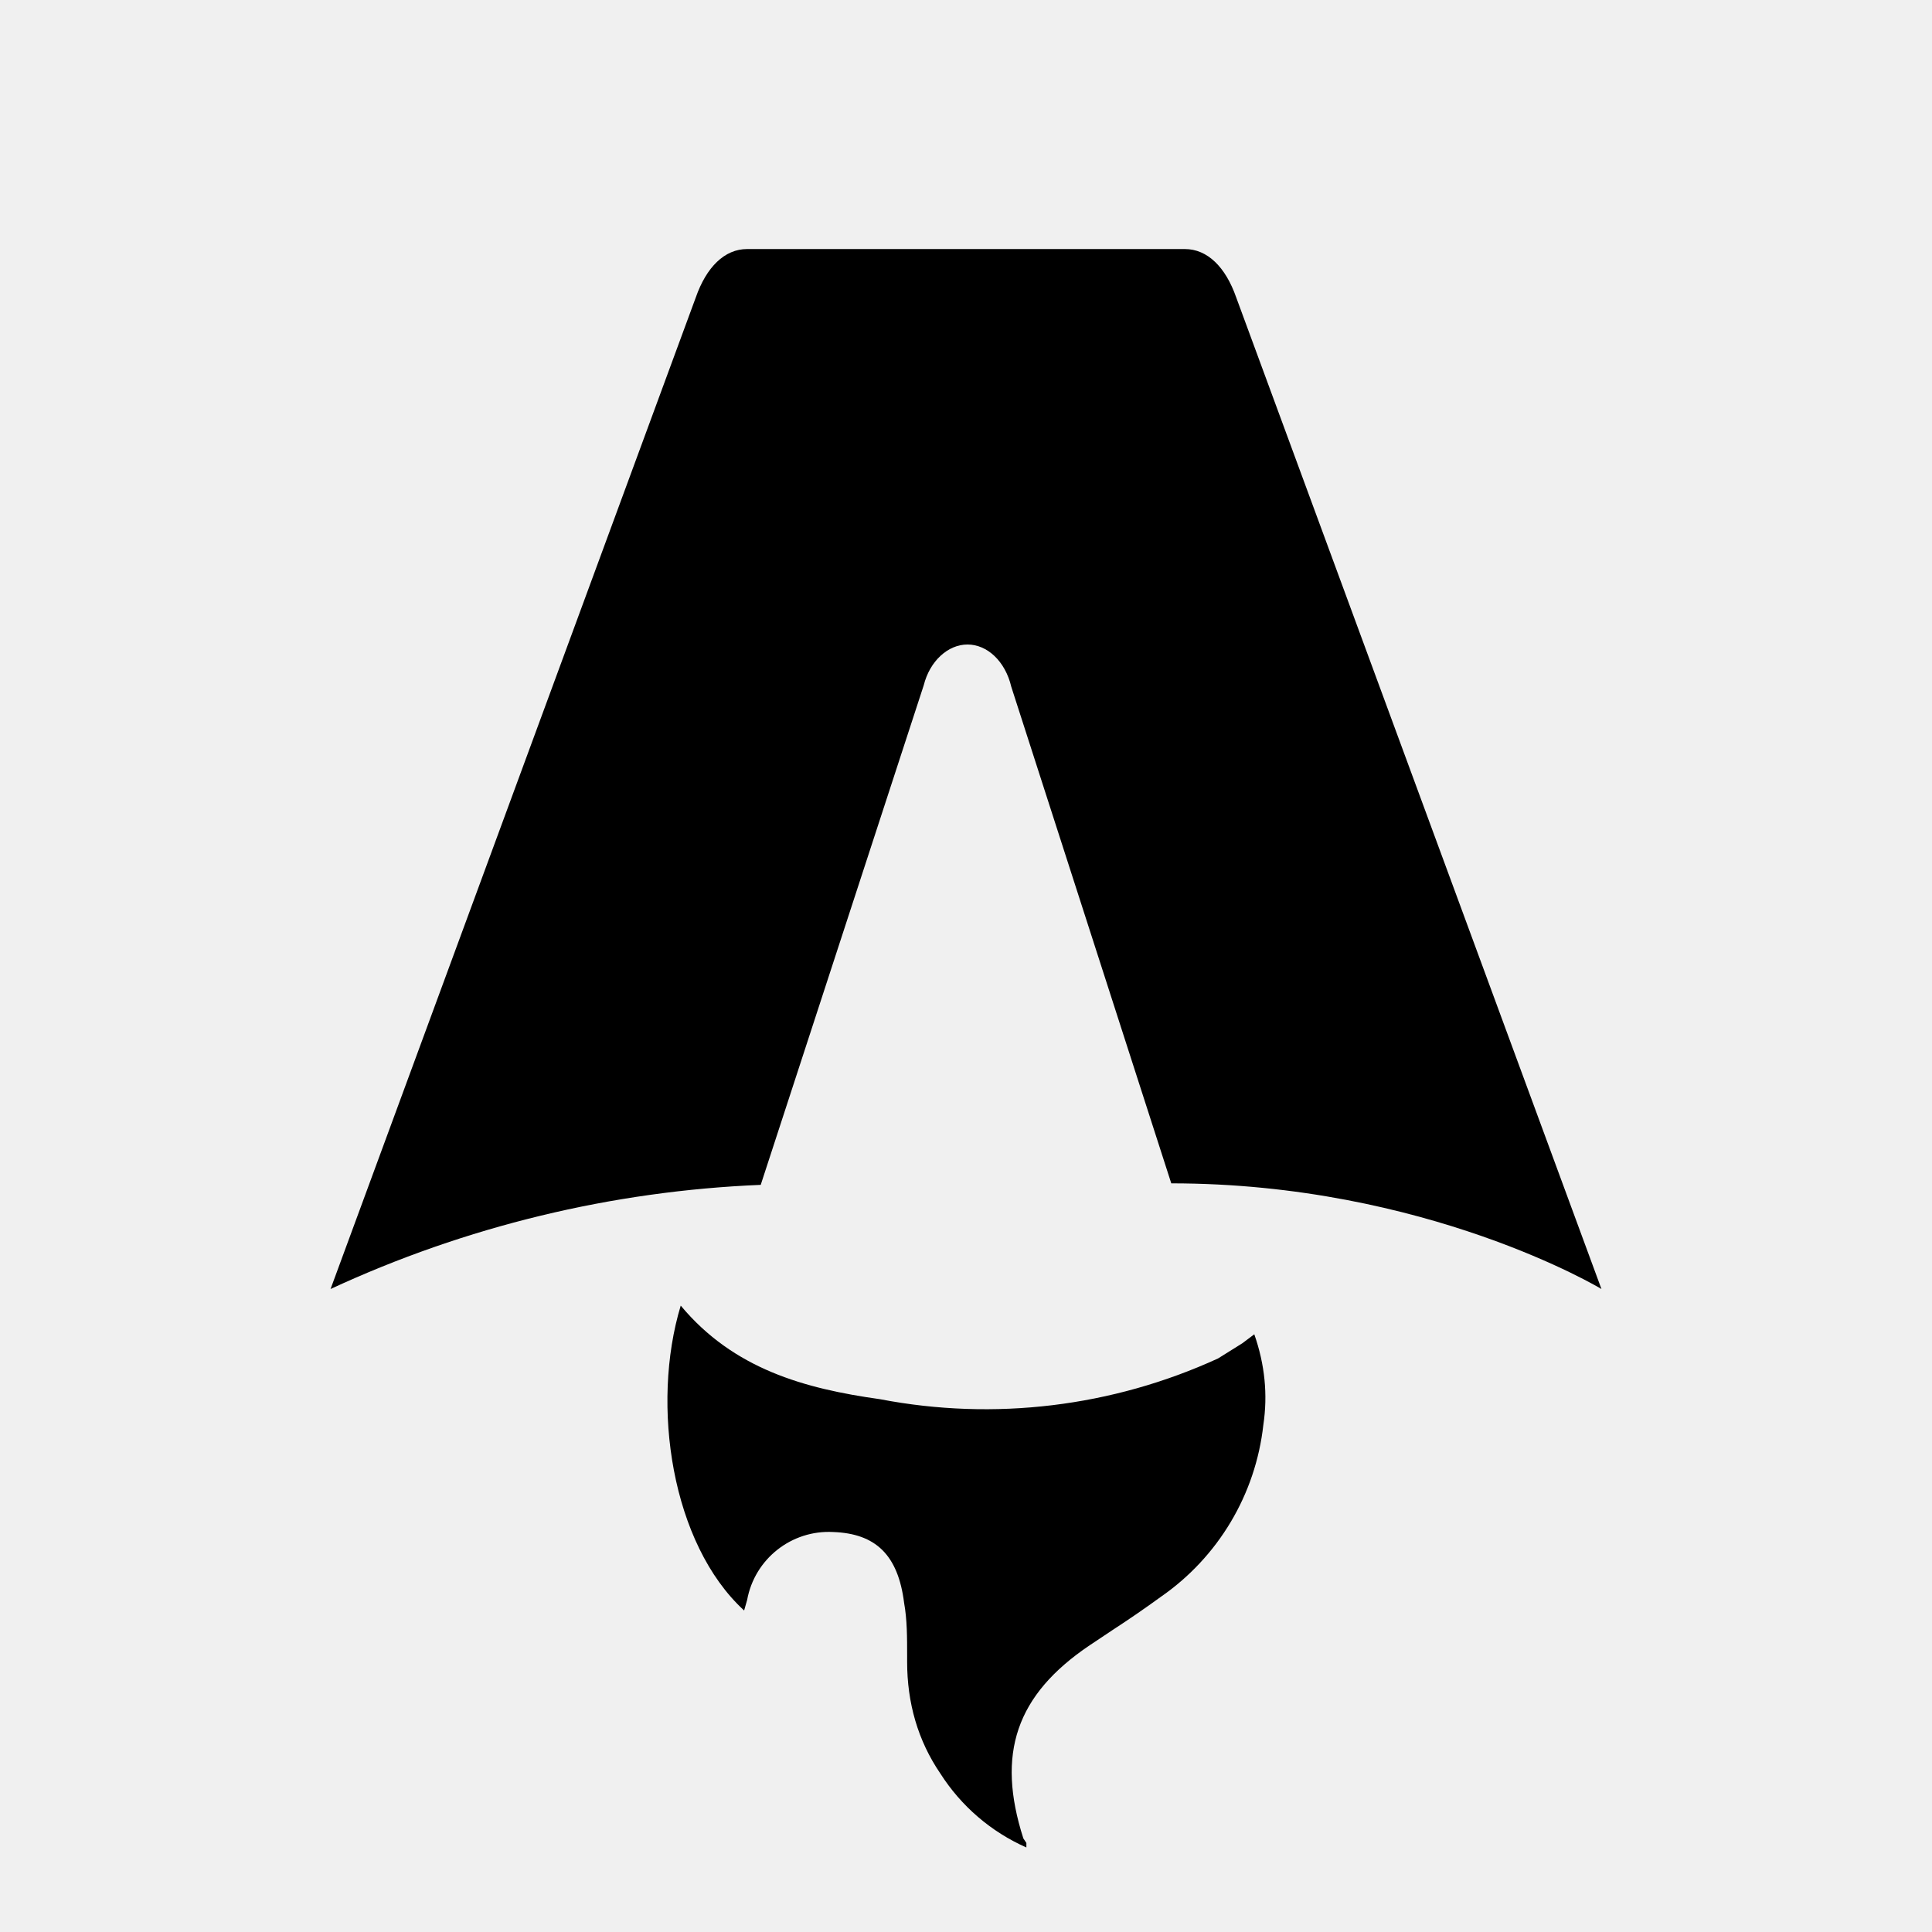
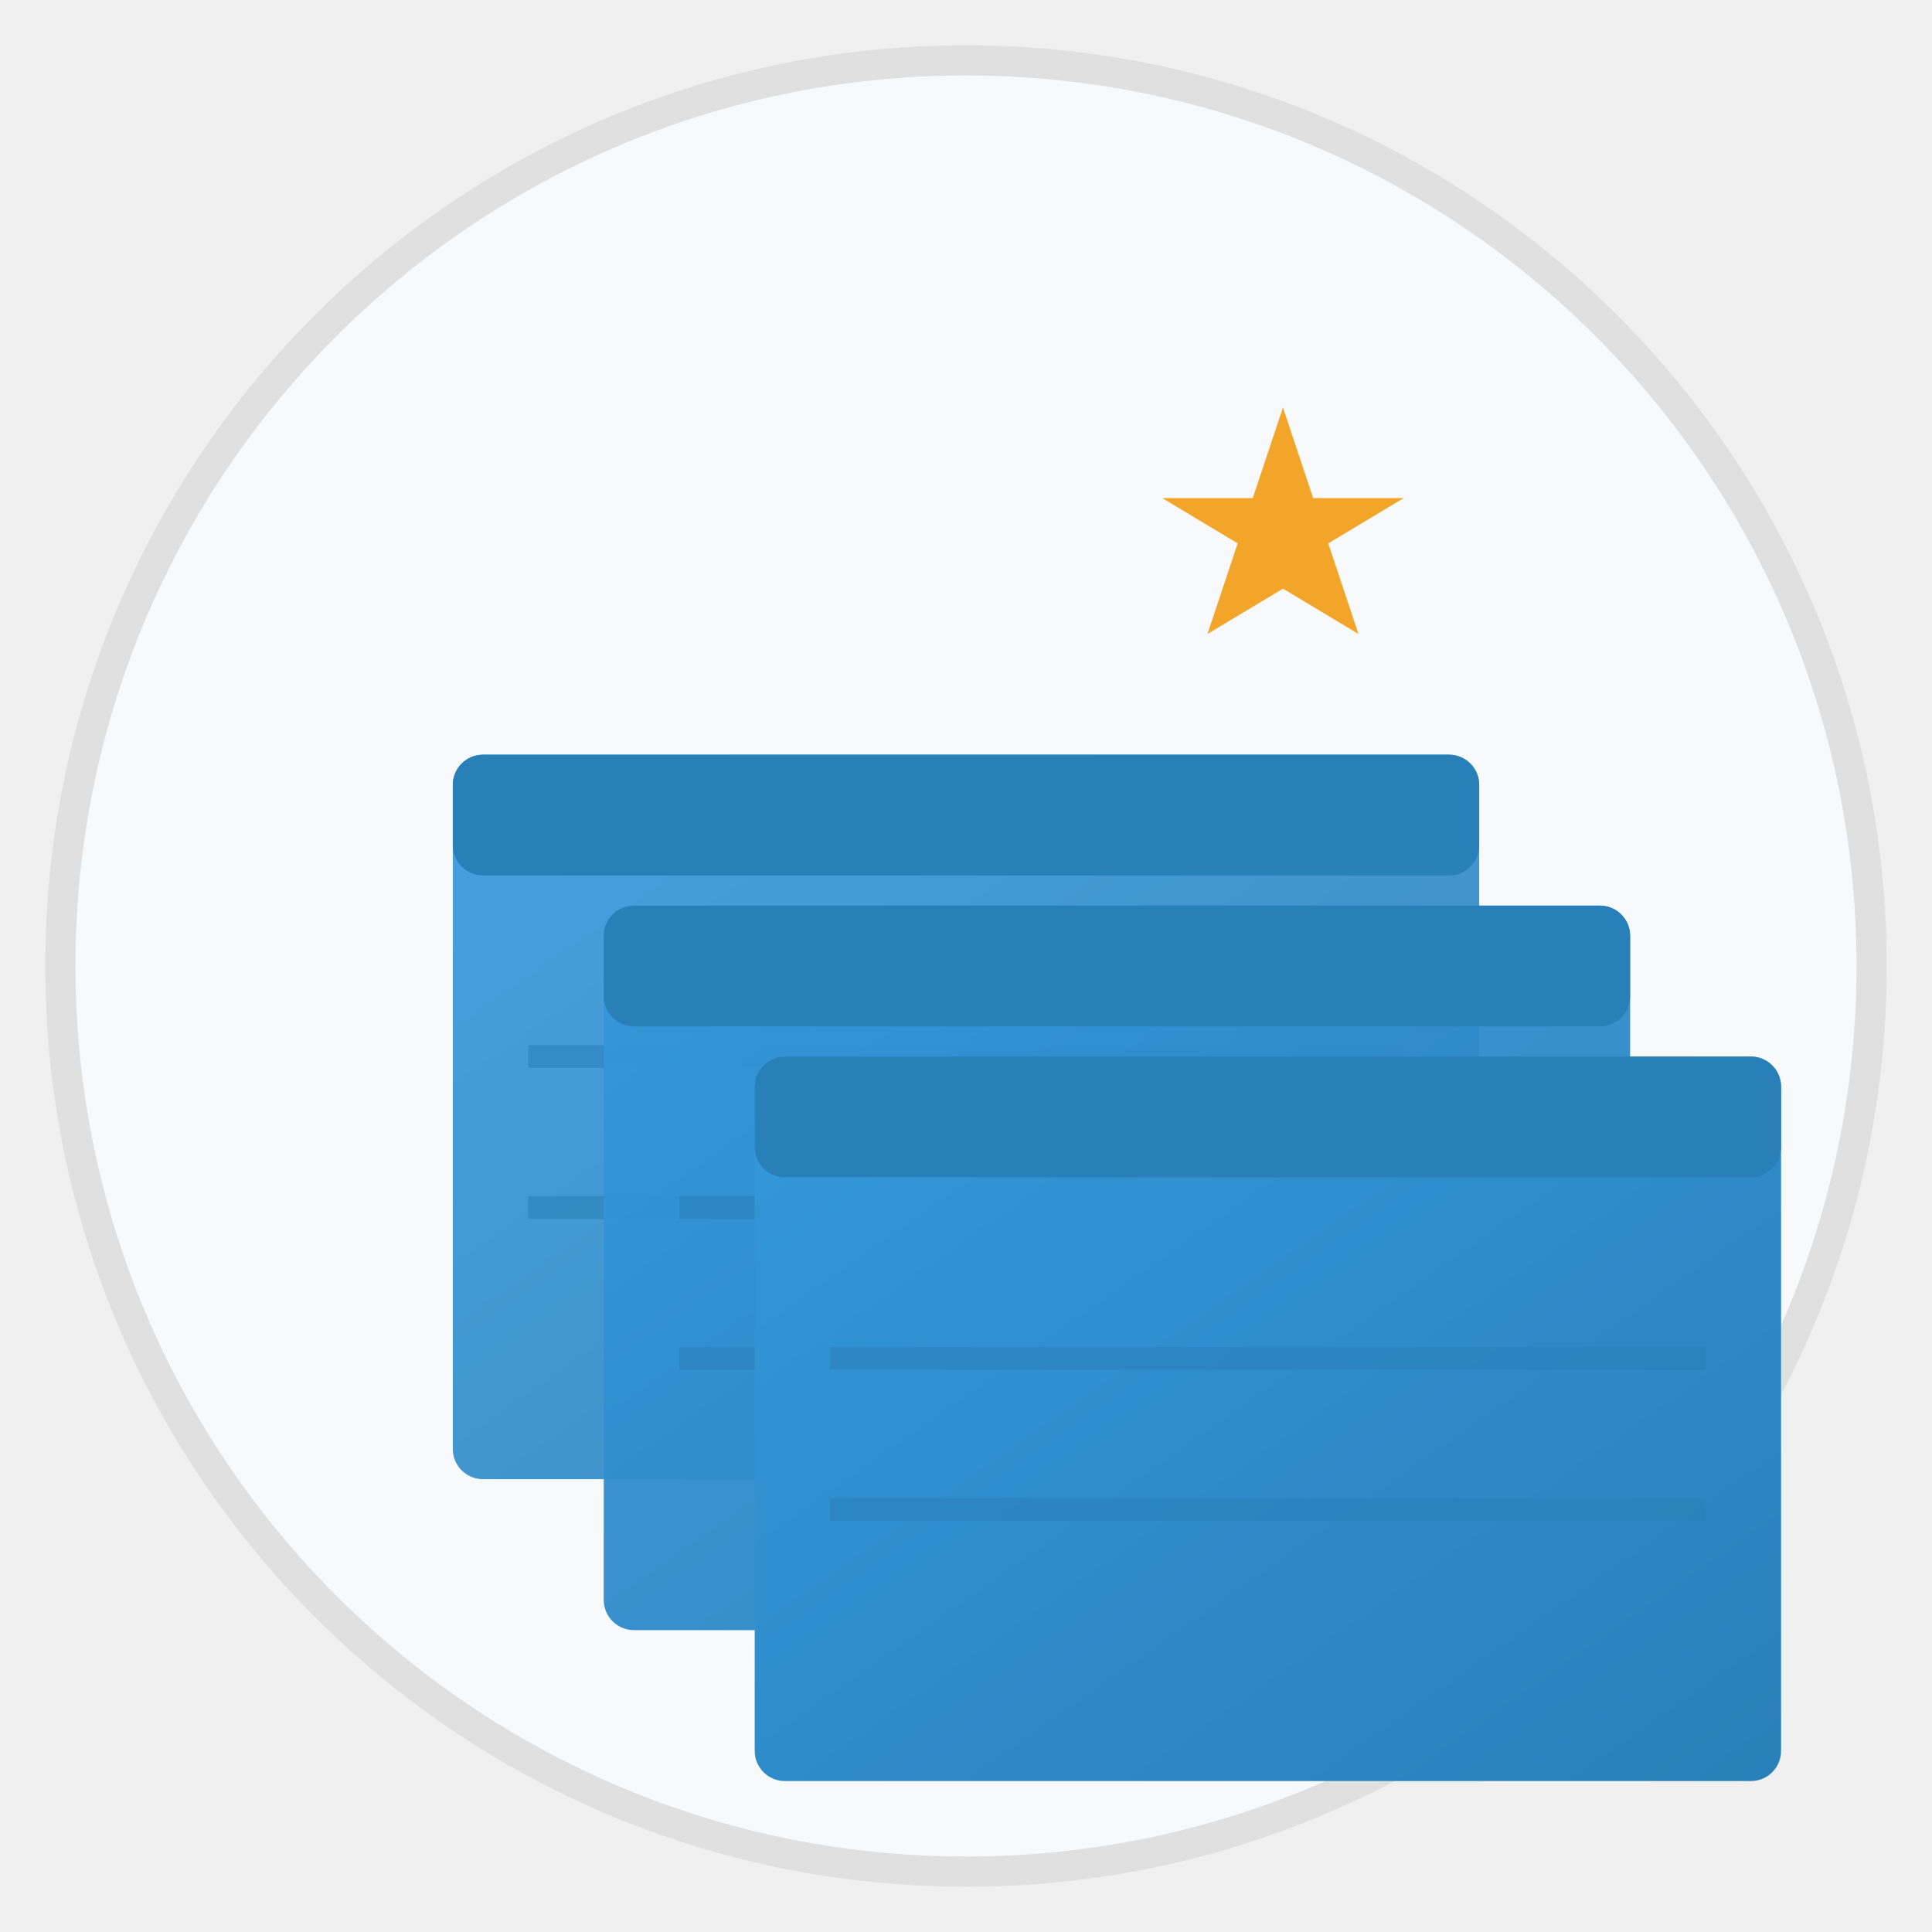
- <svg xmlns="http://www.w3.org/2000/svg" fill="none" viewBox="0 0 128 128">
-   <path d="M50.4 78.5a75.1 75.1 0 0 0-28.5 6.9l24.2-65.7c.7-2 1.9-3.2 3.4-3.2h29c1.5 0 2.7 1.2 3.4 3.2l24.2 65.7s-11.6-7-28.5-7L67 45.5c-.4-1.7-1.6-2.8-2.9-2.8-1.3 0-2.5 1.1-2.9 2.7L50.4 78.5Zm-1.1 28.2Zm-4.2-20.2c-2 6.6-.6 15.8 4.2 20.2a17.5 17.5 0 0 1 .2-.7 5.5 5.5 0 0 1 5.7-4.5c2.8.1 4.3 1.5 4.7 4.7.2 1.1.2 2.3.2 3.5v.4c0 2.7.7 5.2 2.2 7.4a13 13 0 0 0 5.7 4.9v-.3l-.2-.3c-1.8-5.6-.5-9.5 4.4-12.8l1.5-1a73 73 0 0 0 3.2-2.2 16 16 0 0 0 6.8-11.4c.3-2 .1-4-.6-6l-.8.6-1.6 1a37 37 0 0 1-22.4 2.7c-5-.7-9.7-2-13.2-6.2Z" />
+ <svg xmlns="http://www.w3.org/2000/svg" viewBox="0 0 128 128">
+   <defs>
+     <linearGradient id="bookGradient" x1="0%" y1="0%" x2="100%" y2="100%">
+       <stop offset="0%" style="stop-color:#3498db;stop-opacity:1" />
+       <stop offset="100%" style="stop-color:#2980b9;stop-opacity:1" />
+     </linearGradient>
+     <linearGradient id="pageGradient" x1="0%" y1="0%" x2="100%" y2="100%">
+       <stop offset="0%" style="stop-color:#ecf0f1;stop-opacity:1" />
+       <stop offset="100%" style="stop-color:#bdc3c7;stop-opacity:1" />
+     </linearGradient>
+   </defs>
+   <circle cx="64" cy="64" r="60" fill="#f8f9fa" stroke="#e0e0e0" stroke-width="2" />
+   <rect x="30" y="50" width="68" height="48" rx="2" fill="url(#bookGradient)" opacity="0.9" />
+   <rect x="30" y="50" width="68" height="8" rx="2" fill="#2980b9" />
+   <line x1="35" y1="70" x2="93" y2="70" stroke="#2980b9" stroke-width="1.5" opacity="0.6" />
+   <line x1="35" y1="80" x2="93" y2="80" stroke="#2980b9" stroke-width="1.5" opacity="0.6" />
+   <rect x="40" y="60" width="68" height="48" rx="2" fill="url(#bookGradient)" opacity="0.95" />
+   <rect x="40" y="60" width="68" height="8" rx="2" fill="#2980b9" />
+   <line x1="45" y1="80" x2="103" y2="80" stroke="#2980b9" stroke-width="1.5" opacity="0.6" />
+   <line x1="45" y1="90" x2="103" y2="90" stroke="#2980b9" stroke-width="1.5" opacity="0.6" />
+   <rect x="50" y="70" width="68" height="48" rx="2" fill="url(#bookGradient)" />
+   <rect x="50" y="70" width="68" height="8" rx="2" fill="#2980b9" />
+   <line x1="55" y1="90" x2="113" y2="90" stroke="#2980b9" stroke-width="1.5" opacity="0.6" />
+   <line x1="55" y1="100" x2="113" y2="100" stroke="#2980b9" stroke-width="1.5" opacity="0.6" />
+   <g transform="translate(85, 35)">
+     <path d="M0,-8 L2,-2 L8,-2 L3,1 L5,7 L0,4 L-5,7 L-3,1 L-8,-2 L-2,-2 Z" fill="#f39c12" opacity="0.9" />
+   </g>
  <style>
-         path { fill: #000; }
-         @media (prefers-color-scheme: dark) {
-             path { fill: #FFF; }
-         }
-     </style>
+     @media (prefers-color-scheme: dark) {
+       circle { fill: #2c3e50; stroke: #34495e; }
+       rect { opacity: 1; }
+     }
+   </style>
</svg>
